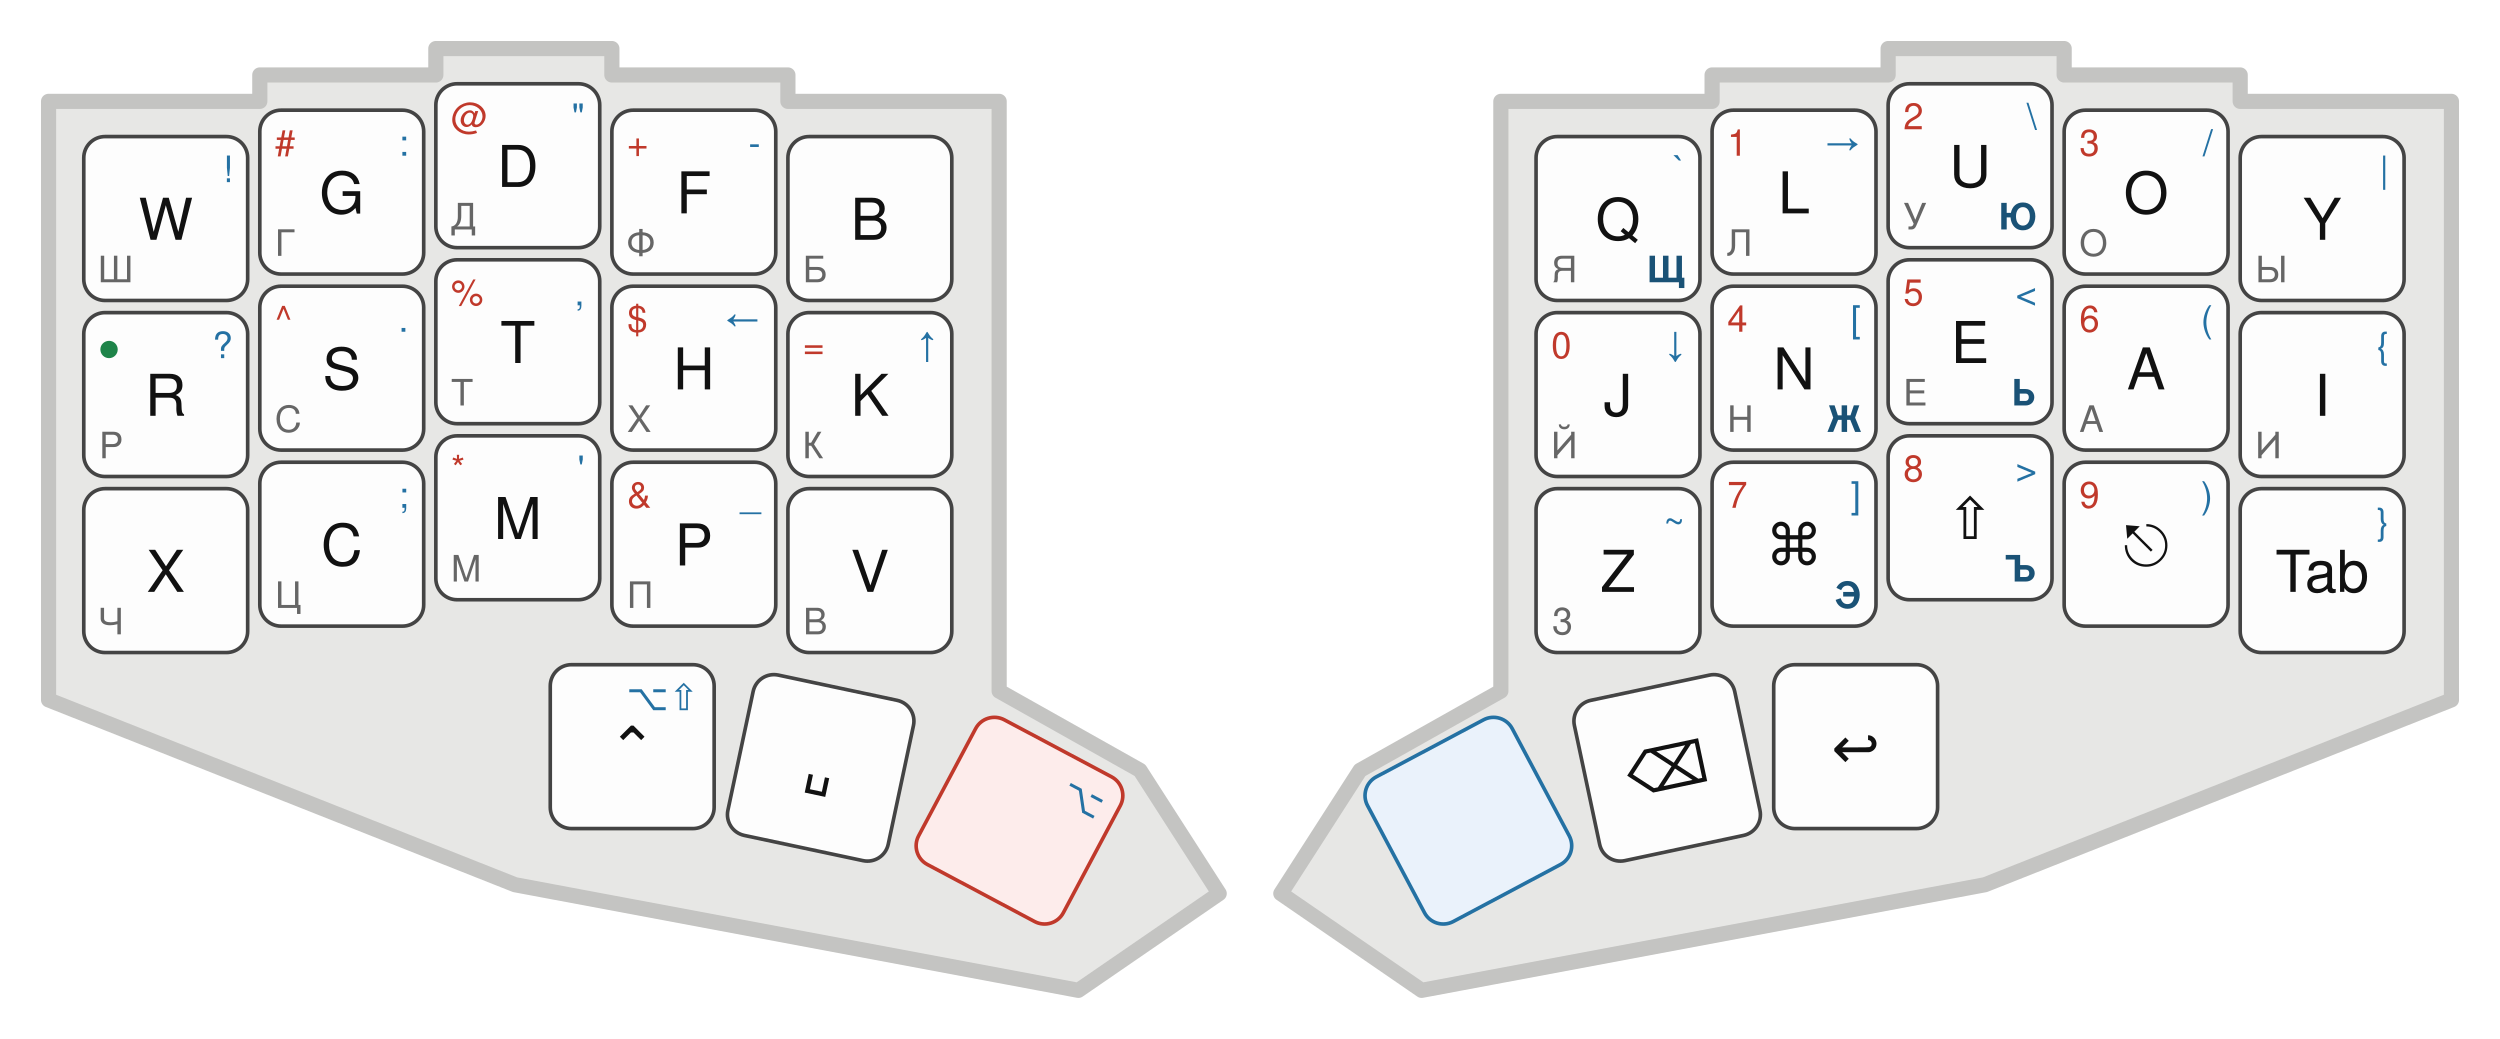
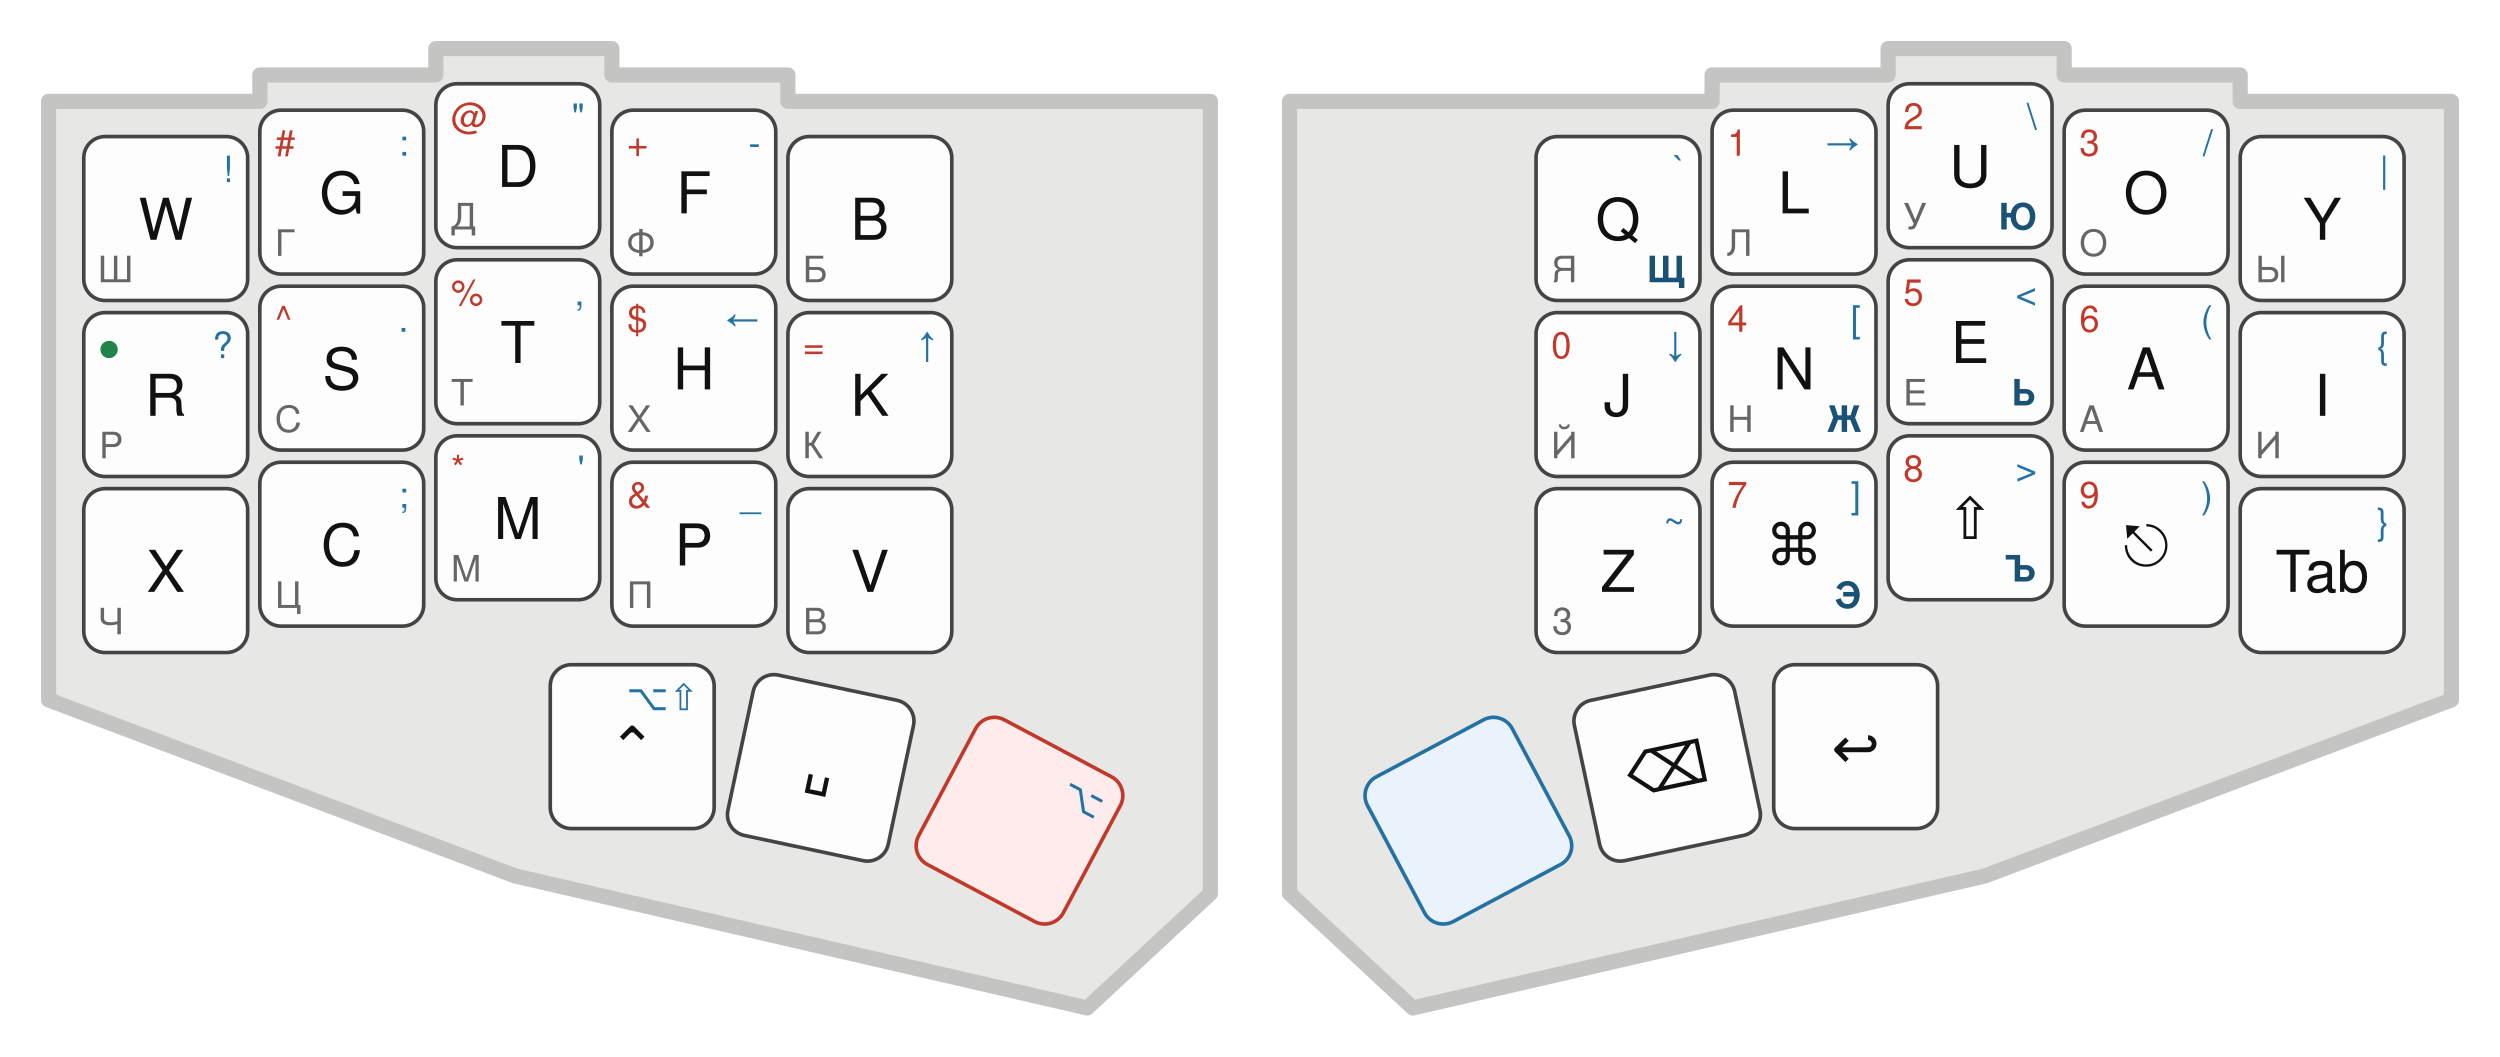
- <svg xmlns="http://www.w3.org/2000/svg" viewBox="0 0 823.7 342.3" font-family="Helvetica, Arial, sans-serif">
+ <svg xmlns="http://www.w3.org/2000/svg" viewBox="0 0 823.7 348.1" font-family="Helvetica, Arial, sans-serif">
  <style>.case{fill:#e7e7e5;stroke:#c4c4c2;stroke-width:5;stroke-linejoin:round;}.key{fill:#fdfdfd;stroke:#444;stroke-width:1.2;}.red-key{fill:#fdeceb;stroke:#c0392b;stroke-width:1.2;}.blue-key{fill:#eaf2fb;stroke:#2471a3;stroke-width:1.2;}.en{font-size:19px;fill:#111;}.ru{font-size:12px;fill:#666;}.red{font-size:12px;fill:#c0392b;}.blue{font-size:12px;fill:#2471a3;}.rublue{font-size:12px;fill:#1a5276;font-weight:bold;}</style>
  <g transform="translate(-30.4, -30.4)">
-     <polygon class="case" points="46.4,63.8 116.0,63.8 116.0,55.1 174.0,55.1 174.0,46.4 232.0,46.4 232.0,55.1 290.0,55.1 290.0,63.8 359.6,63.8 359.6,258.1 406.0,284.2 432.1,324.8 385.7,356.7 200.1,321.9 46.4,261.0" />
-     <polygon class="case" points="838.1,63.8 768.5,63.8 768.5,55.1 710.5,55.1 710.5,46.4 652.5,46.4 652.5,55.1 594.5,55.1 594.5,63.8 524.9,63.8 524.9,258.1 478.5,284.2 452.4,324.8 498.8,356.7 684.4,321.9 838.1,261.0" />
+     <polygon class="case" points="46.4,63.8 116.0,63.8 116.0,55.1 174.0,55.1 174.0,46.4 232.0,46.4 232.0,55.1 290.0,55.1 290.0,63.8 429.2,63.8 429.2,324.8 388.6,362.5 200.1,319.0 46.4,261.0" />
+     <polygon class="case" points="838.1,63.8 768.5,63.8 768.5,55.1 710.5,55.1 710.5,46.4 652.5,46.4 652.5,55.1 594.5,55.1 594.5,63.8 455.3,63.8 455.3,324.8 495.9,362.5 684.4,319.0 838.1,261.0" />
    <rect class="key" x="58.0" y="75.4" width="54" height="54" rx="7" />
    <text class="en" x="85.0" y="109.4" text-anchor="middle">W</text>
    <text class="blue" x="107.0" y="90.4" text-anchor="end">!</text>
    <text class="ru" x="63.0" y="123.4">Ш</text>
    <rect class="key" x="116.0" y="66.7" width="54" height="54" rx="7" />
    <text class="en" x="143.0" y="100.7" text-anchor="middle">G</text>
    <text class="red" x="121.0" y="81.7">#</text>
    <text class="blue" x="165.0" y="81.7" text-anchor="end">:</text>
    <text class="ru" x="121.0" y="114.7">Г</text>
    <rect class="key" x="174.0" y="58.0" width="54" height="54" rx="7" />
    <text class="en" x="201.0" y="92.0" text-anchor="middle">D</text>
    <text class="red" x="179.0" y="73.0">@</text>
    <text class="blue" x="223.0" y="73.0" text-anchor="end">"</text>
    <text class="ru" x="179.0" y="106.0">Д</text>
    <rect class="key" x="232.0" y="66.7" width="54" height="54" rx="7" />
    <text class="en" x="259.0" y="100.7" text-anchor="middle">F</text>
    <text class="red" x="237.0" y="81.7">+</text>
    <text class="blue" x="281.0" y="81.7" text-anchor="end">-</text>
    <text class="ru" x="237.0" y="114.7">Ф</text>
    <rect class="key" x="290.0" y="75.4" width="54" height="54" rx="7" />
    <text class="en" x="317.0" y="109.4" text-anchor="middle">B</text>
    <text class="ru" x="295.0" y="123.4">Б</text>
    <rect class="key" x="536.5" y="75.4" width="54" height="54" rx="7" />
    <text class="en" x="563.5" y="109.4" text-anchor="middle">Q</text>
    <text class="blue" x="585.5" y="90.4" text-anchor="end">`</text>
    <text class="ru" x="541.5" y="123.4">Я</text>
    <text class="rublue" x="585.5" y="123.4" text-anchor="end">Щ</text>
    <rect class="key" x="594.5" y="66.7" width="54" height="54" rx="7" />
    <text class="en" x="621.5" y="100.7" text-anchor="middle">L</text>
    <text class="red" x="599.5" y="81.7">1</text>
    <text class="blue" x="643.5" y="81.7" text-anchor="end">→</text>
    <text class="ru" x="599.5" y="114.7">Л</text>
    <rect class="key" x="652.5" y="58.0" width="54" height="54" rx="7" />
    <text class="en" x="679.5" y="92.0" text-anchor="middle">U</text>
    <text class="red" x="657.5" y="73.0">2</text>
    <text class="blue" x="701.5" y="73.0" text-anchor="end">\</text>
    <text class="ru" x="657.5" y="106.0">У</text>
    <text class="rublue" x="701.5" y="106.0" text-anchor="end">Ю</text>
    <rect class="key" x="710.5" y="66.7" width="54" height="54" rx="7" />
    <text class="en" x="737.5" y="100.7" text-anchor="middle">O</text>
    <text class="red" x="715.5" y="81.7">3</text>
    <text class="blue" x="759.5" y="81.7" text-anchor="end">/</text>
    <text class="ru" x="715.5" y="114.7">О</text>
    <rect class="key" x="768.5" y="75.4" width="54" height="54" rx="7" />
    <text class="en" x="795.5" y="109.4" text-anchor="middle">Y</text>
    <text class="blue" x="817.5" y="90.4" text-anchor="end">|</text>
    <text class="ru" x="773.5" y="123.4">Ы</text>
    <rect class="key" x="58.0" y="133.4" width="54" height="54" rx="7" />
    <text class="en" x="85.0" y="167.4" text-anchor="middle">R</text>
    <text x="63.0" y="148.4" font-size="11" fill="#1e8449">●</text>
    <text class="blue" x="107.0" y="148.4" text-anchor="end">?</text>
    <text class="ru" x="63.0" y="181.4">Р</text>
    <rect class="key" x="116.0" y="124.7" width="54" height="54" rx="7" />
    <text class="en" x="143.0" y="158.7" text-anchor="middle">S</text>
    <text class="red" x="121.0" y="139.7">^</text>
    <text class="blue" x="165.0" y="139.7" text-anchor="end">.</text>
    <text class="ru" x="121.0" y="172.7">С</text>
    <rect class="key" x="174.0" y="116.0" width="54" height="54" rx="7" />
    <text class="en" x="201.0" y="150.0" text-anchor="middle">T</text>
    <text class="red" x="179.0" y="131.0">%</text>
    <text class="blue" x="223.0" y="131.0" text-anchor="end">,</text>
    <text class="ru" x="179.0" y="164.0">Т</text>
    <rect class="key" x="232.0" y="124.7" width="54" height="54" rx="7" />
    <text class="en" x="259.0" y="158.7" text-anchor="middle">H</text>
    <text class="red" x="237.0" y="139.7">$</text>
    <text class="blue" x="281.0" y="139.7" text-anchor="end">←</text>
    <text class="ru" x="237.0" y="172.7">Х</text>
    <rect class="key" x="290.0" y="133.4" width="54" height="54" rx="7" />
    <text class="en" x="317.0" y="167.4" text-anchor="middle">K</text>
    <text class="red" x="295.0" y="148.4">=</text>
    <text class="blue" x="339.0" y="148.4" text-anchor="end">↑</text>
    <text class="ru" x="295.0" y="181.4">К</text>
    <rect class="key" x="536.5" y="133.4" width="54" height="54" rx="7" />
    <text class="en" x="563.5" y="167.4" text-anchor="middle">J</text>
    <text class="red" x="541.5" y="148.4">0</text>
    <text class="blue" x="585.5" y="148.4" text-anchor="end">↓</text>
    <text class="ru" x="541.5" y="181.4">Й</text>
    <rect class="key" x="594.5" y="124.7" width="54" height="54" rx="7" />
    <text class="en" x="621.5" y="158.7" text-anchor="middle">N</text>
    <text class="red" x="599.5" y="139.7">4</text>
    <text class="blue" x="643.5" y="139.7" text-anchor="end">[</text>
    <text class="ru" x="599.5" y="172.7">Н</text>
    <text class="rublue" x="643.5" y="172.7" text-anchor="end">Ж</text>
    <rect class="key" x="652.5" y="116.0" width="54" height="54" rx="7" />
    <text class="en" x="679.5" y="150.0" text-anchor="middle">E</text>
    <text class="red" x="657.5" y="131.0">5</text>
    <text class="blue" x="701.5" y="131.0" text-anchor="end">&lt;</text>
    <text class="ru" x="657.5" y="164.0">Е</text>
    <text class="rublue" x="701.5" y="164.0" text-anchor="end">Ь</text>
    <rect class="key" x="710.5" y="124.7" width="54" height="54" rx="7" />
    <text class="en" x="737.5" y="158.7" text-anchor="middle">A</text>
    <text class="red" x="715.5" y="139.7">6</text>
    <text class="blue" x="759.5" y="139.7" text-anchor="end">(</text>
    <text class="ru" x="715.5" y="172.7">А</text>
    <rect class="key" x="768.5" y="133.4" width="54" height="54" rx="7" />
    <text class="en" x="795.5" y="167.4" text-anchor="middle">I</text>
    <text class="blue" x="817.5" y="148.4" text-anchor="end">{</text>
    <text class="ru" x="773.5" y="181.4">И</text>
    <rect class="key" x="58.0" y="191.4" width="54" height="54" rx="7" />
    <text class="en" x="85.0" y="225.4" text-anchor="middle">X</text>
    <text class="ru" x="63.0" y="239.4">Ч</text>
    <rect class="key" x="116.0" y="182.7" width="54" height="54" rx="7" />
    <text class="en" x="143.0" y="216.7" text-anchor="middle">C</text>
    <text class="blue" x="165.0" y="197.7" text-anchor="end">;</text>
    <text class="ru" x="121.0" y="230.7">Ц</text>
    <rect class="key" x="174.0" y="174.0" width="54" height="54" rx="7" />
    <text class="en" x="201.0" y="208.0" text-anchor="middle">M</text>
    <text class="red" x="179.0" y="189.0">*</text>
    <text class="blue" x="223.0" y="189.0" text-anchor="end">'</text>
    <text class="ru" x="179.0" y="222.0">М</text>
    <rect class="key" x="232.0" y="182.7" width="54" height="54" rx="7" />
    <text class="en" x="259.0" y="216.7" text-anchor="middle">P</text>
    <text class="red" x="237.0" y="197.7">&amp;</text>
    <text class="blue" x="281.0" y="197.7" text-anchor="end">_</text>
    <text class="ru" x="237.0" y="230.7">П</text>
    <rect class="key" x="290.0" y="191.4" width="54" height="54" rx="7" />
    <text class="en" x="317.0" y="225.4" text-anchor="middle">V</text>
    <text class="ru" x="295.0" y="239.4">В</text>
    <rect class="key" x="536.5" y="191.4" width="54" height="54" rx="7" />
    <text class="en" x="563.5" y="225.4" text-anchor="middle">Z</text>
    <text class="blue" x="585.5" y="206.4" text-anchor="end">~</text>
    <text class="ru" x="541.5" y="239.4">З</text>
    <rect class="key" x="594.5" y="182.7" width="54" height="54" rx="7" />
    <text class="en" x="621.5" y="216.7" text-anchor="middle">⌘</text>
    <text class="red" x="599.5" y="197.7">7</text>
    <text class="blue" x="643.5" y="197.7" text-anchor="end">]</text>
    <text class="rublue" x="643.5" y="230.7" text-anchor="end">Э</text>
    <rect class="key" x="652.5" y="174.0" width="54" height="54" rx="7" />
    <text class="en" x="679.5" y="208.0" text-anchor="middle">⇧</text>
    <text class="red" x="657.5" y="189.0">8</text>
    <text class="blue" x="701.5" y="189.0" text-anchor="end">&gt;</text>
    <text class="rublue" x="701.5" y="222.0" text-anchor="end">Ъ</text>
    <rect class="key" x="710.5" y="182.7" width="54" height="54" rx="7" />
    <text class="en" x="737.5" y="216.7" text-anchor="middle">⎋</text>
    <text class="red" x="715.5" y="197.7">9</text>
    <text class="blue" x="759.5" y="197.7" text-anchor="end">)</text>
    <rect class="key" x="768.5" y="191.4" width="54" height="54" rx="7" />
    <text class="en" x="795.5" y="225.4" text-anchor="middle">Tab</text>
    <text class="blue" x="817.5" y="206.4" text-anchor="end">}</text>
    <rect class="key" x="211.7" y="249.4" width="54" height="54" rx="7" />
    <text class="en" x="238.7" y="283.4" text-anchor="middle">⌃</text>
    <text class="blue" x="260.7" y="264.4" text-anchor="end">⌥⇧</text>
    <g transform="rotate(12, 300.8, 283.4)">
      <rect class="key" x="273.8" y="256.4" width="54" height="54" rx="7" />
      <text class="en" x="300.8" y="290.4" text-anchor="middle">␣</text>
    </g>
    <g transform="rotate(28, 366.3, 300.8)">
      <rect class="red-key" x="339.3" y="273.8" width="54" height="54" rx="7" />
      <text class="blue" x="388.3" y="288.8" text-anchor="end">⌥</text>
    </g>
    <g transform="rotate(-28, 514.2, 300.8)">
      <rect class="blue-key" x="487.2" y="273.8" width="54" height="54" rx="7" />
    </g>
    <g transform="rotate(-12, 579.7, 283.4)">
      <rect class="key" x="552.7" y="256.4" width="54" height="54" rx="7" />
      <text class="en" x="579.7" y="290.4" text-anchor="middle">⌫</text>
    </g>
    <rect class="key" x="614.8" y="249.4" width="54" height="54" rx="7" />
    <text class="en" x="641.8" y="283.4" text-anchor="middle">↩</text>
  </g>
</svg>
